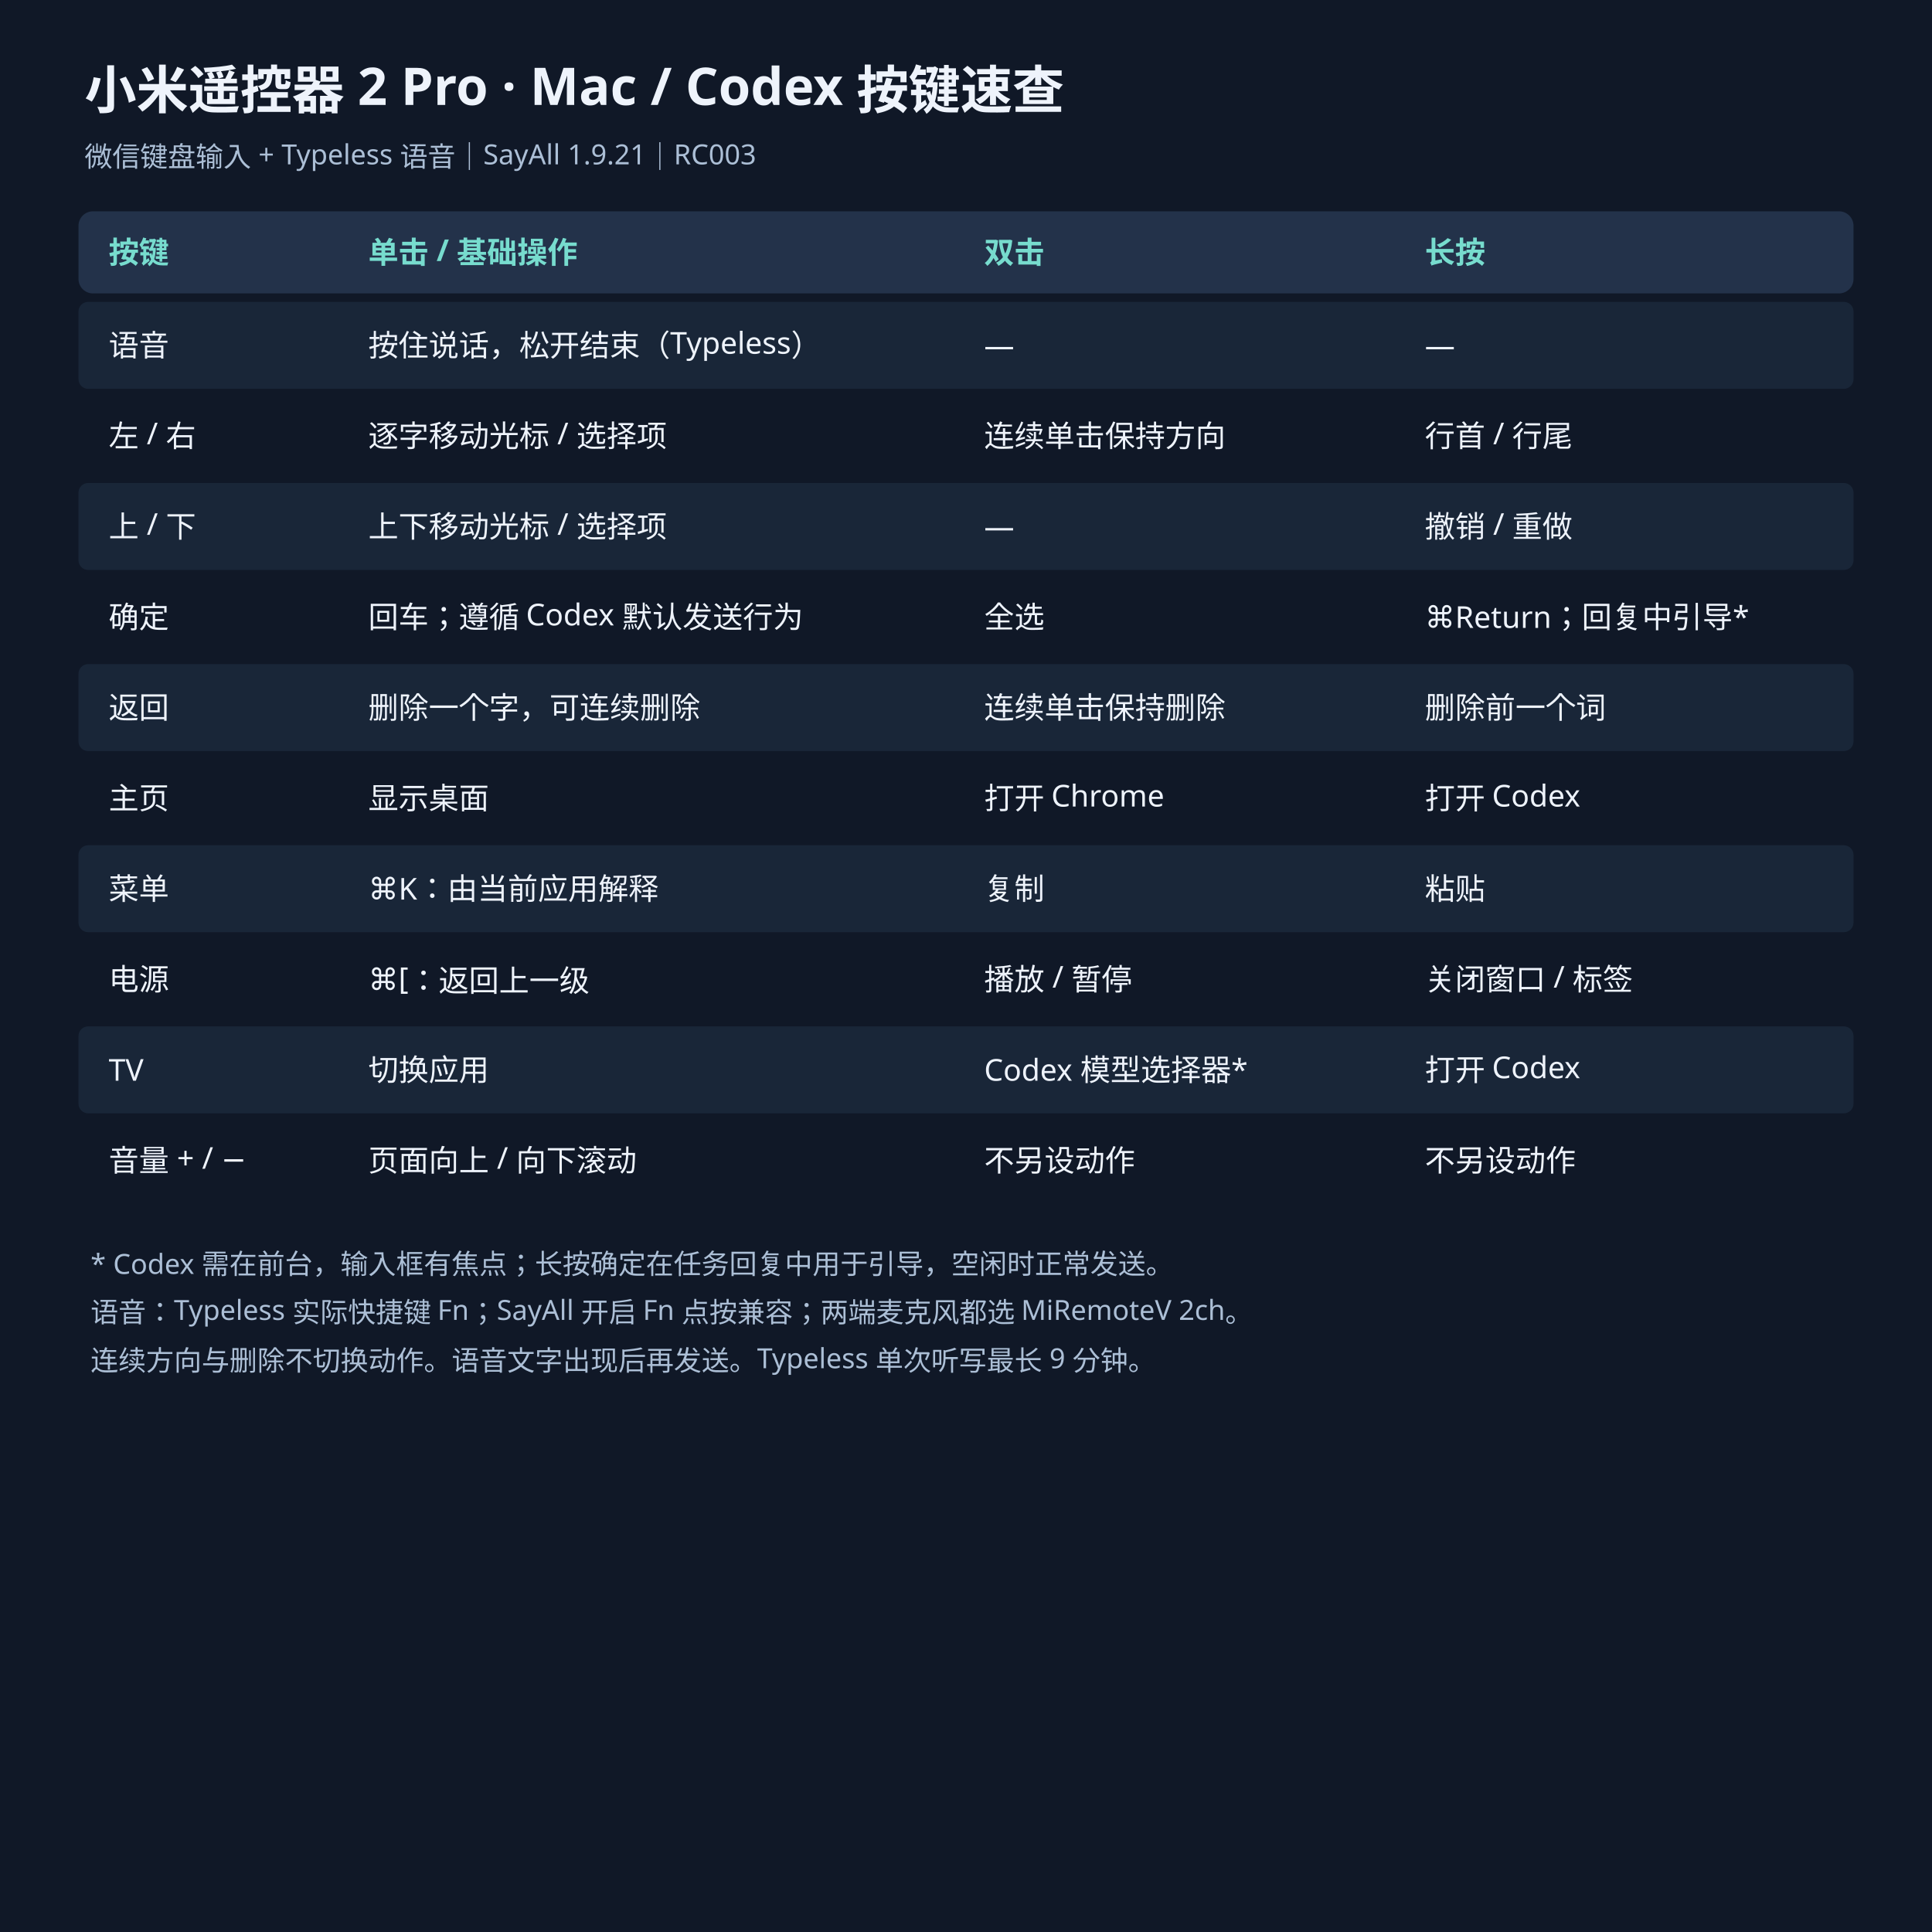
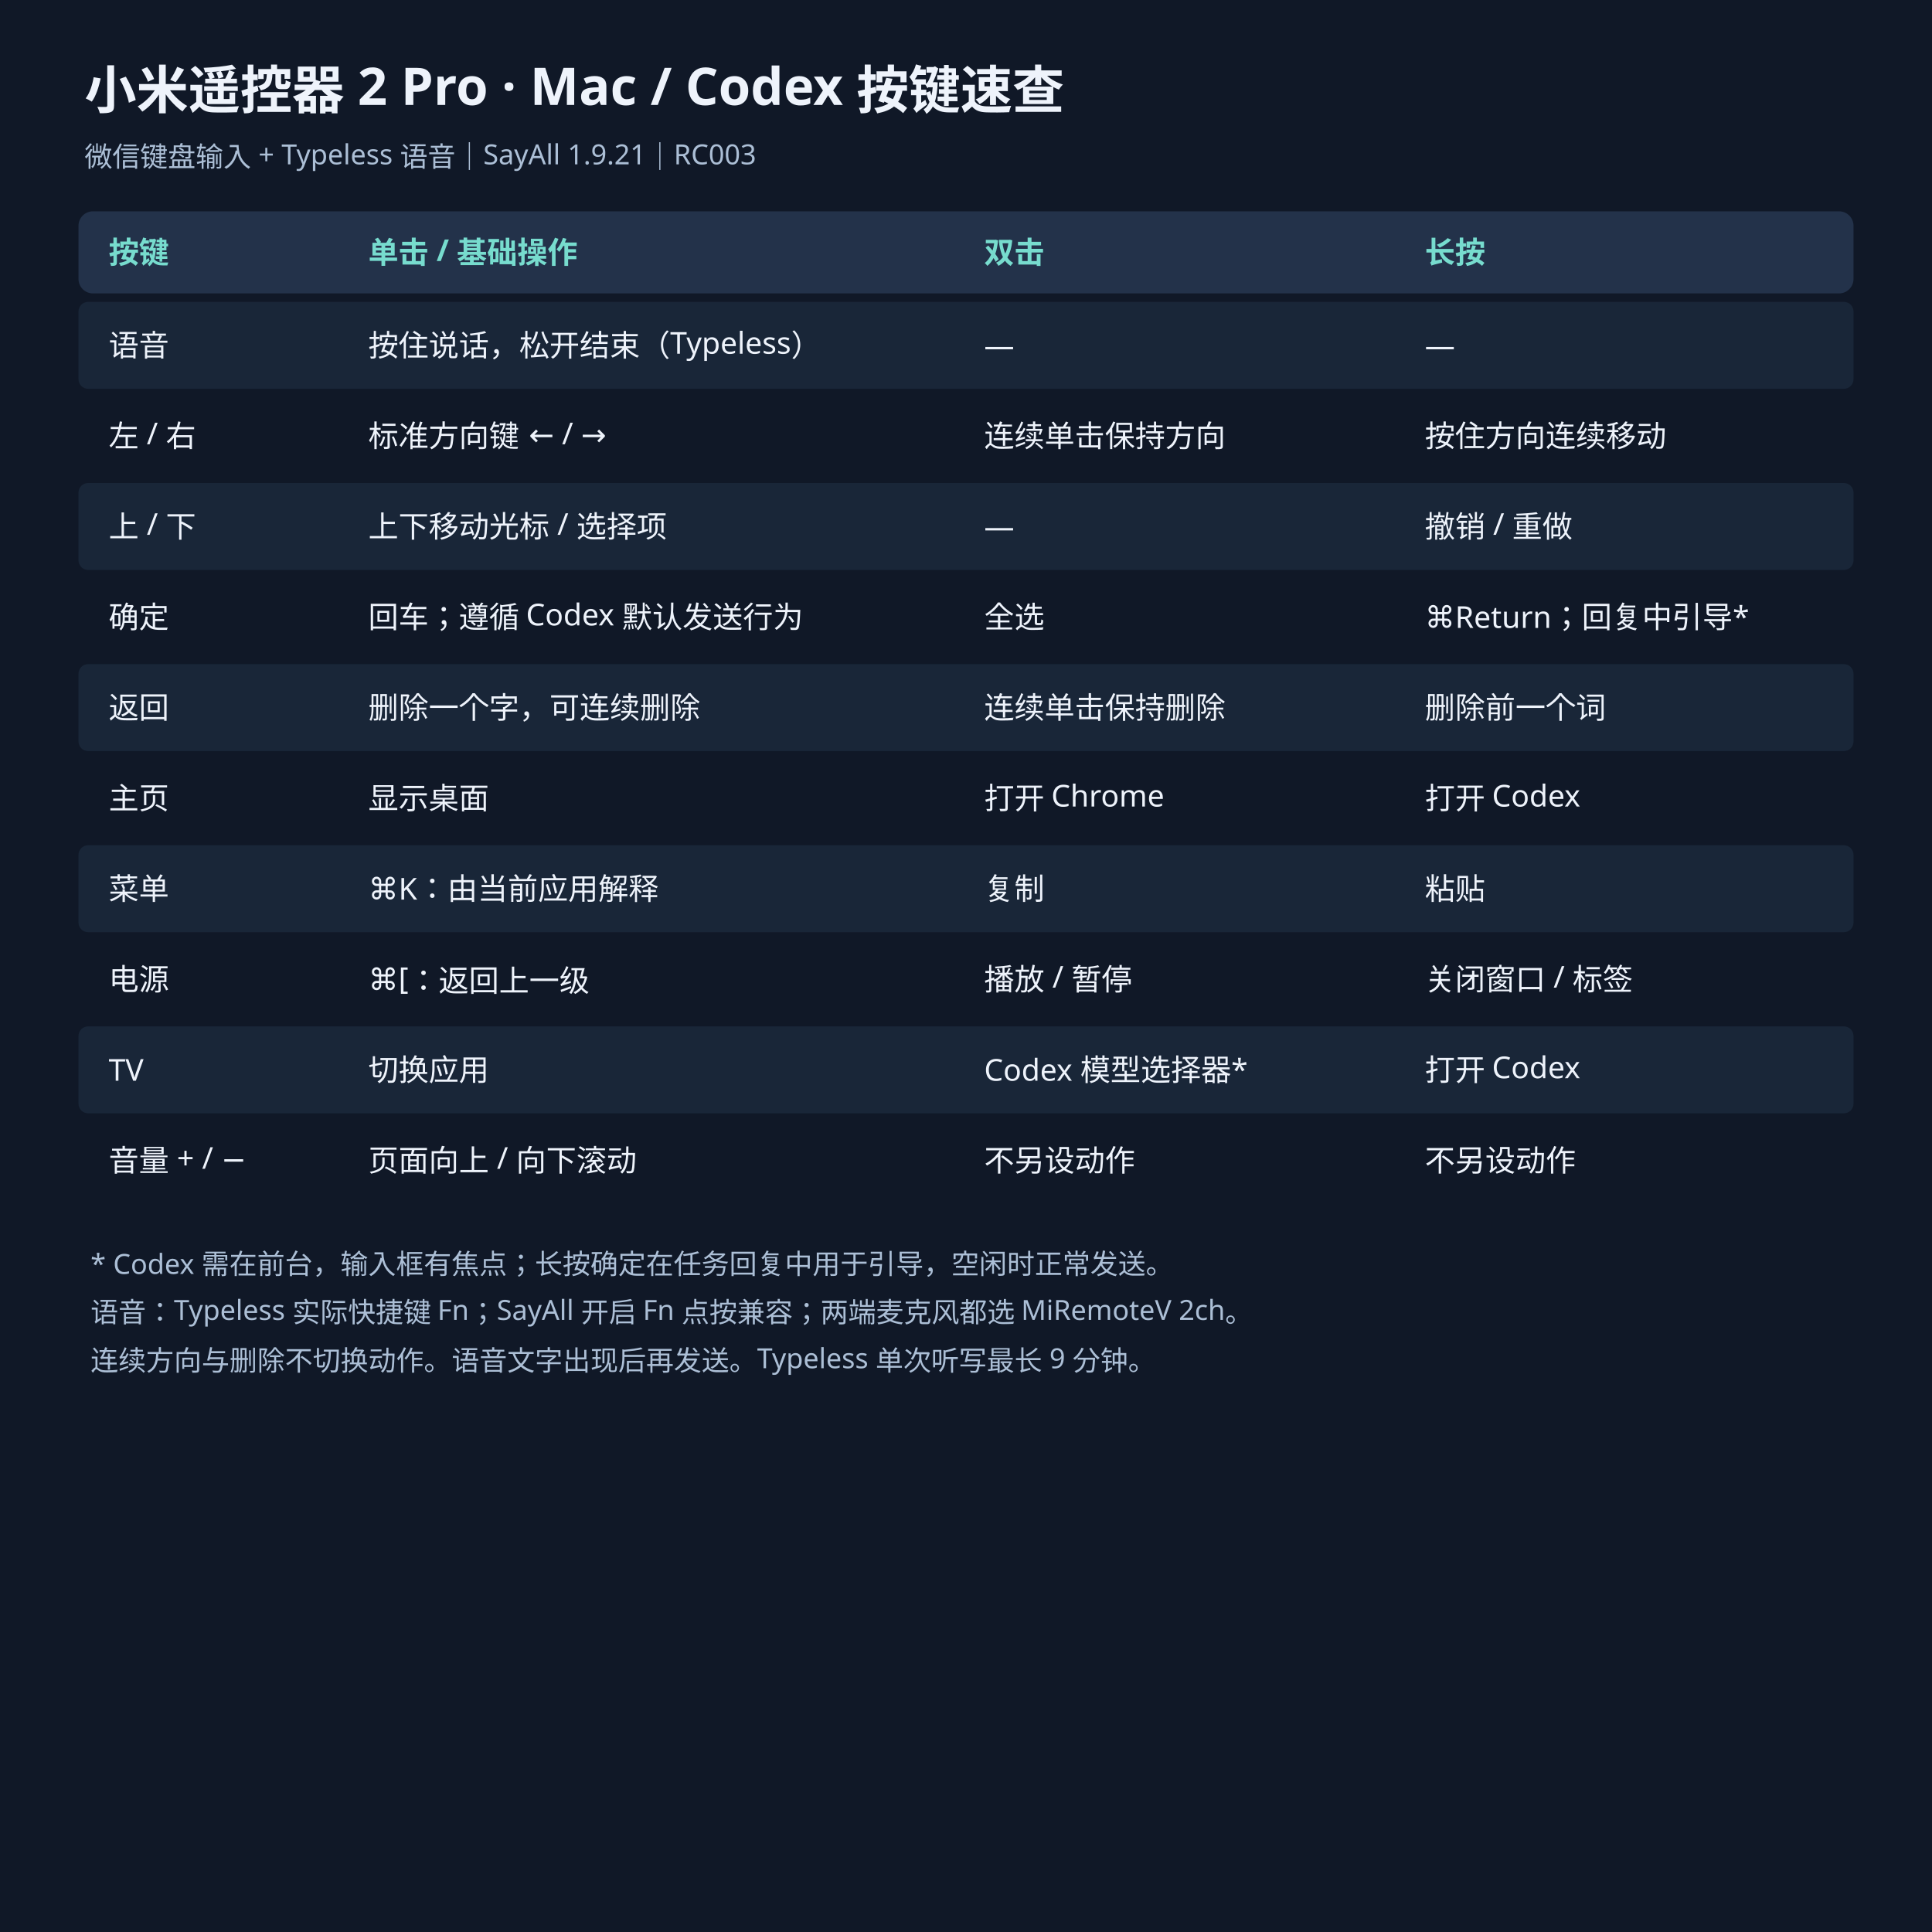
<svg xmlns="http://www.w3.org/2000/svg" width="1600" height="1600" viewBox="0 0 1600 1600">
  <rect width="1600" height="1600" fill="#101827" />
  <style>text{font-family:"PingFang SC","Microsoft YaHei",sans-serif;fill:#eef3fb} .small{font-size:23px;fill:#acbfd6}.body{font-size:25px}.head{font-size:25px;font-weight:600;fill:#77dcce}</style>
  <text x="70" y="90" font-size="43" font-weight="700">小米遥控器 2 Pro · Mac / Codex 按键速查</text>
  <text x="70" y="138" class="small">微信键盘输入 + Typeless 语音｜SayAll 1.9.21｜RC003</text>
  <rect x="65" y="175" width="1470" height="68" rx="12" fill="#23324a" />
  <text x="90" y="218" class="head">按键</text>
  <text x="305" y="218" class="head">单击 / 基础操作</text>
  <text x="815" y="218" class="head">双击</text>
  <text x="1180" y="218" class="head">长按</text>
  <rect x="65" y="250" width="1470" height="72" rx="8" fill="#192638" />
  <text x="90" y="295" class="body">语音</text>
  <text x="305" y="295" class="body">按住说话，松开结束（Typeless）</text>
  <text x="815" y="295" class="body">—</text>
  <text x="1180" y="295" class="body">—</text>
  <text x="90" y="370" class="body">左 / 右</text>
-   <text x="305" y="370" class="body">逐字移动光标 / 选择项</text>
+   <text x="305" y="370" class="body">标准方向键 ← / →</text>
  <text x="815" y="370" class="body">连续单击保持方向</text>
-   <text x="1180" y="370" class="body">行首 / 行尾</text>
+   <text x="1180" y="370" class="body">按住方向连续移动</text>
  <rect x="65" y="400" width="1470" height="72" rx="8" fill="#192638" />
  <text x="90" y="445" class="body">上 / 下</text>
  <text x="305" y="445" class="body">上下移动光标 / 选择项</text>
  <text x="815" y="445" class="body">—</text>
  <text x="1180" y="445" class="body">撤销 / 重做</text>
  <text x="90" y="520" class="body">确定</text>
  <text x="305" y="520" class="body">回车；遵循 Codex 默认发送行为</text>
  <text x="815" y="520" class="body">全选</text>
  <text x="1180" y="520" class="body">⌘Return；回复中引导*</text>
  <rect x="65" y="550" width="1470" height="72" rx="8" fill="#192638" />
  <text x="90" y="595" class="body">返回</text>
  <text x="305" y="595" class="body">删除一个字，可连续删除</text>
  <text x="815" y="595" class="body">连续单击保持删除</text>
  <text x="1180" y="595" class="body">删除前一个词</text>
  <text x="90" y="670" class="body">主页</text>
  <text x="305" y="670" class="body">显示桌面</text>
  <text x="815" y="670" class="body">打开 Chrome</text>
  <text x="1180" y="670" class="body">打开 Codex</text>
  <rect x="65" y="700" width="1470" height="72" rx="8" fill="#192638" />
  <text x="90" y="745" class="body">菜单</text>
  <text x="305" y="745" class="body">⌘K：由当前应用解释</text>
  <text x="815" y="745" class="body">复制</text>
  <text x="1180" y="745" class="body">粘贴</text>
  <text x="90" y="820" class="body">电源</text>
  <text x="305" y="820" class="body">⌘[：返回上一级</text>
  <text x="815" y="820" class="body">播放 / 暂停</text>
  <text x="1180" y="820" class="body">关闭窗口 / 标签</text>
  <rect x="65" y="850" width="1470" height="72" rx="8" fill="#192638" />
  <text x="90" y="895" class="body">TV</text>
  <text x="305" y="895" class="body">切换应用</text>
  <text x="815" y="895" class="body">Codex 模型选择器*</text>
  <text x="1180" y="895" class="body">打开 Codex</text>
  <text x="90" y="970" class="body">音量 + / −</text>
  <text x="305" y="970" class="body">页面向上 / 向下滚动</text>
  <text x="815" y="970" class="body">不另设动作</text>
  <text x="1180" y="970" class="body">不另设动作</text>
  <text x="75" y="1055" class="small">* Codex 需在前台，输入框有焦点；长按确定在任务回复中用于引导，空闲时正常发送。</text>
  <text x="75" y="1095" class="small">语音：Typeless 实际快捷键 Fn；SayAll 开启 Fn 点按兼容；两端麦克风都选 MiRemoteV 2ch。</text>
  <text x="75" y="1135" class="small">连续方向与删除不切换动作。语音文字出现后再发送。Typeless 单次听写最长 9 分钟。</text>
</svg>
